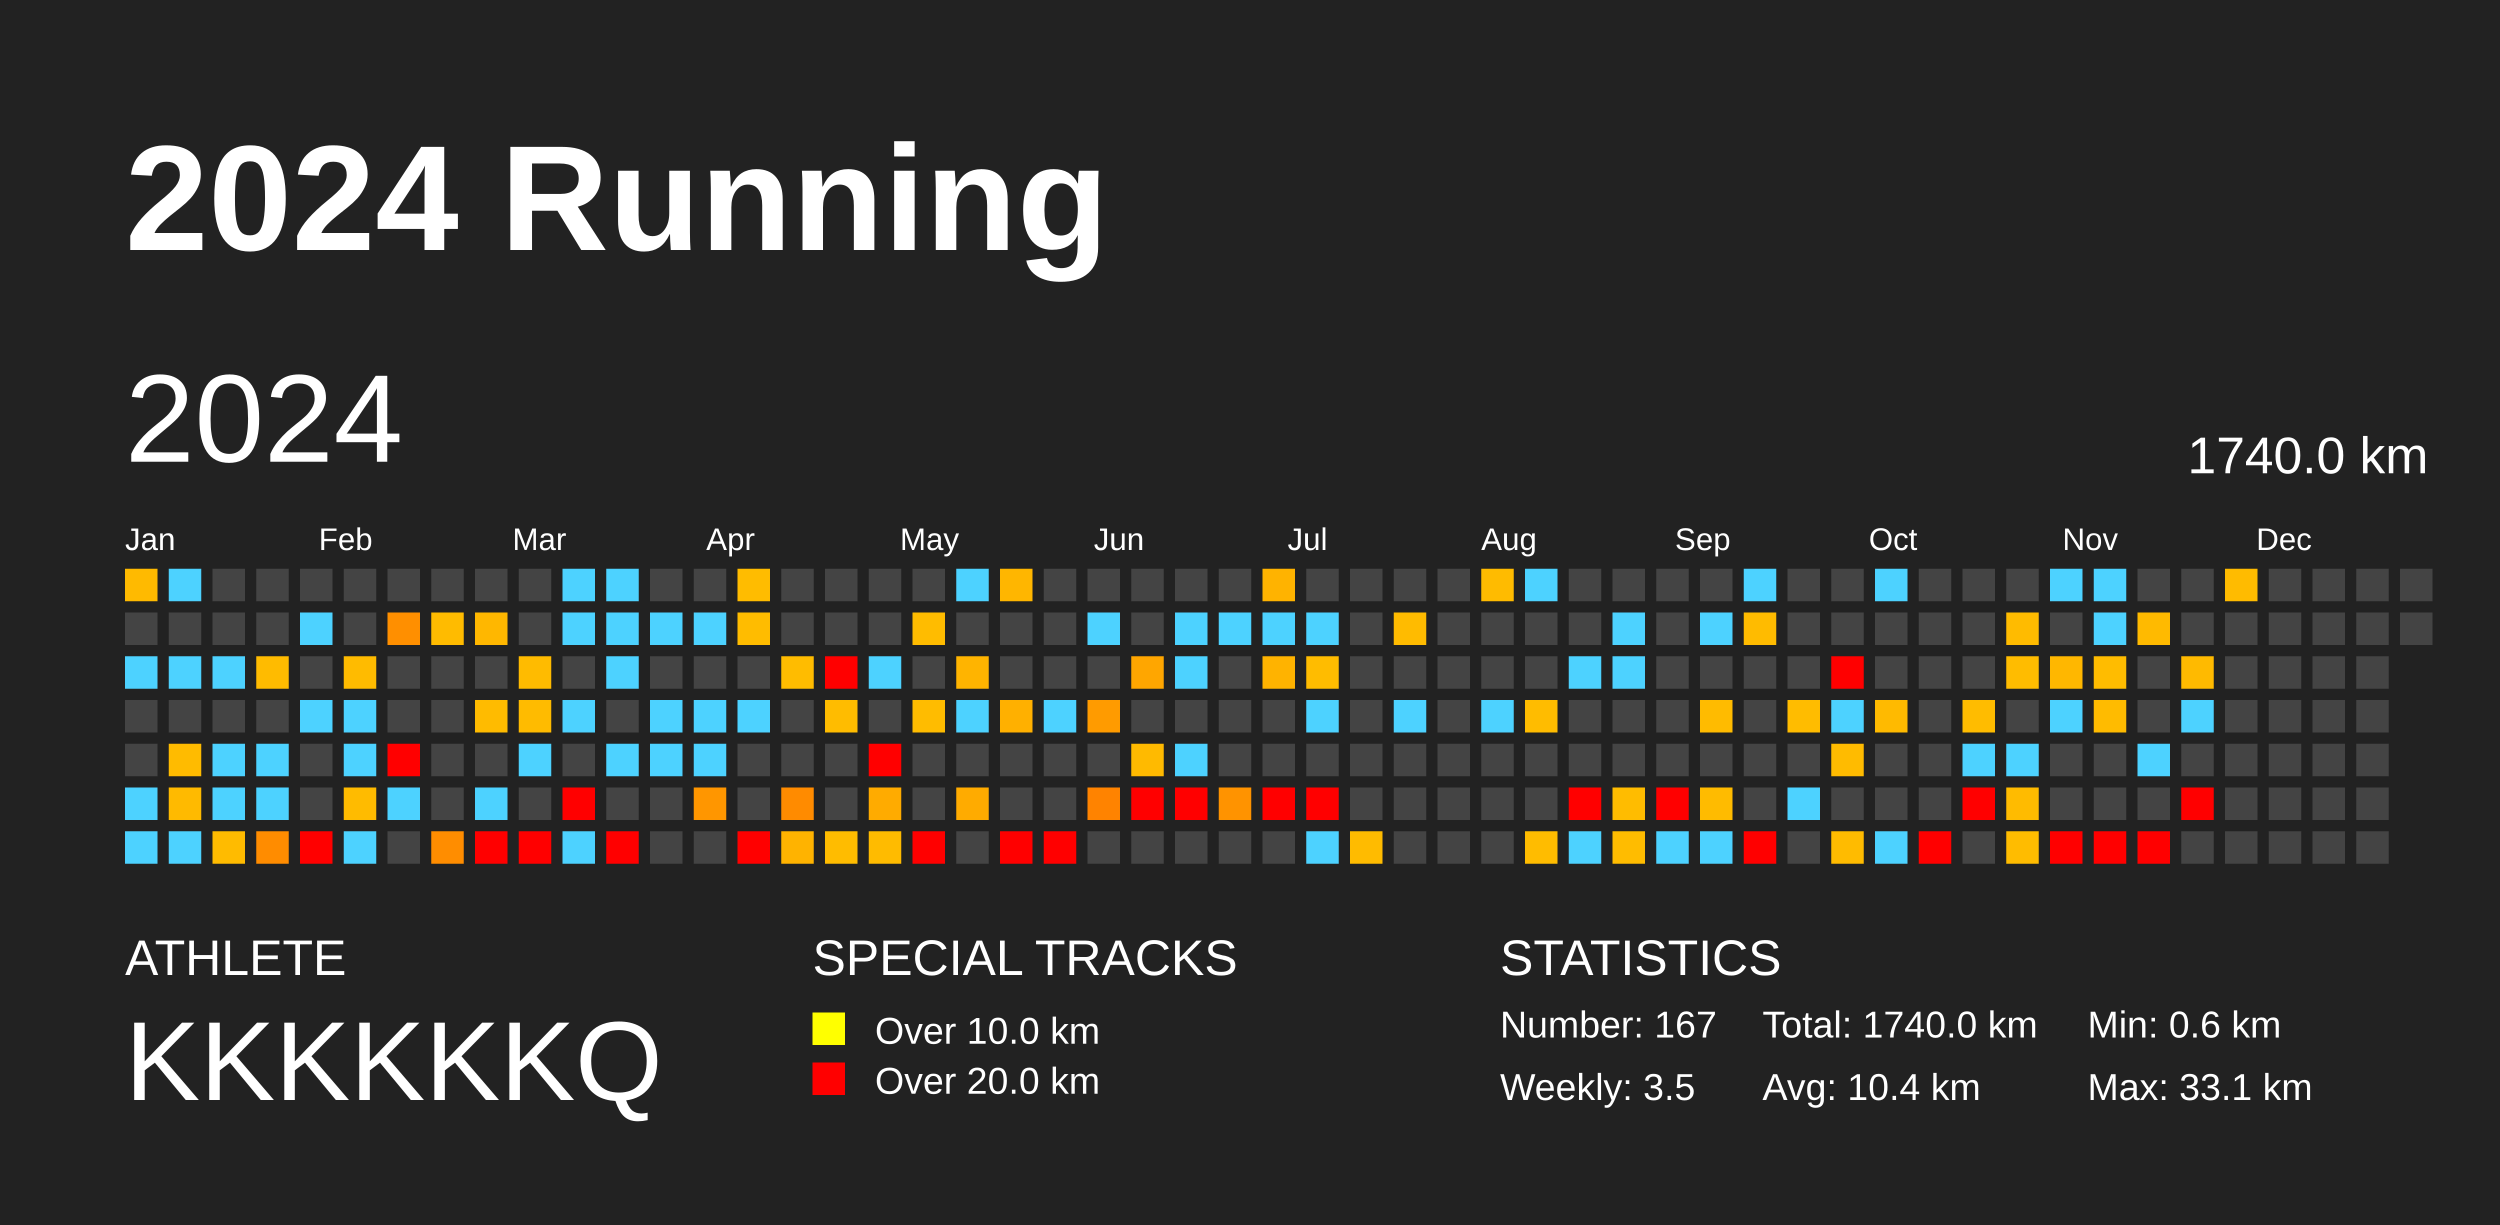
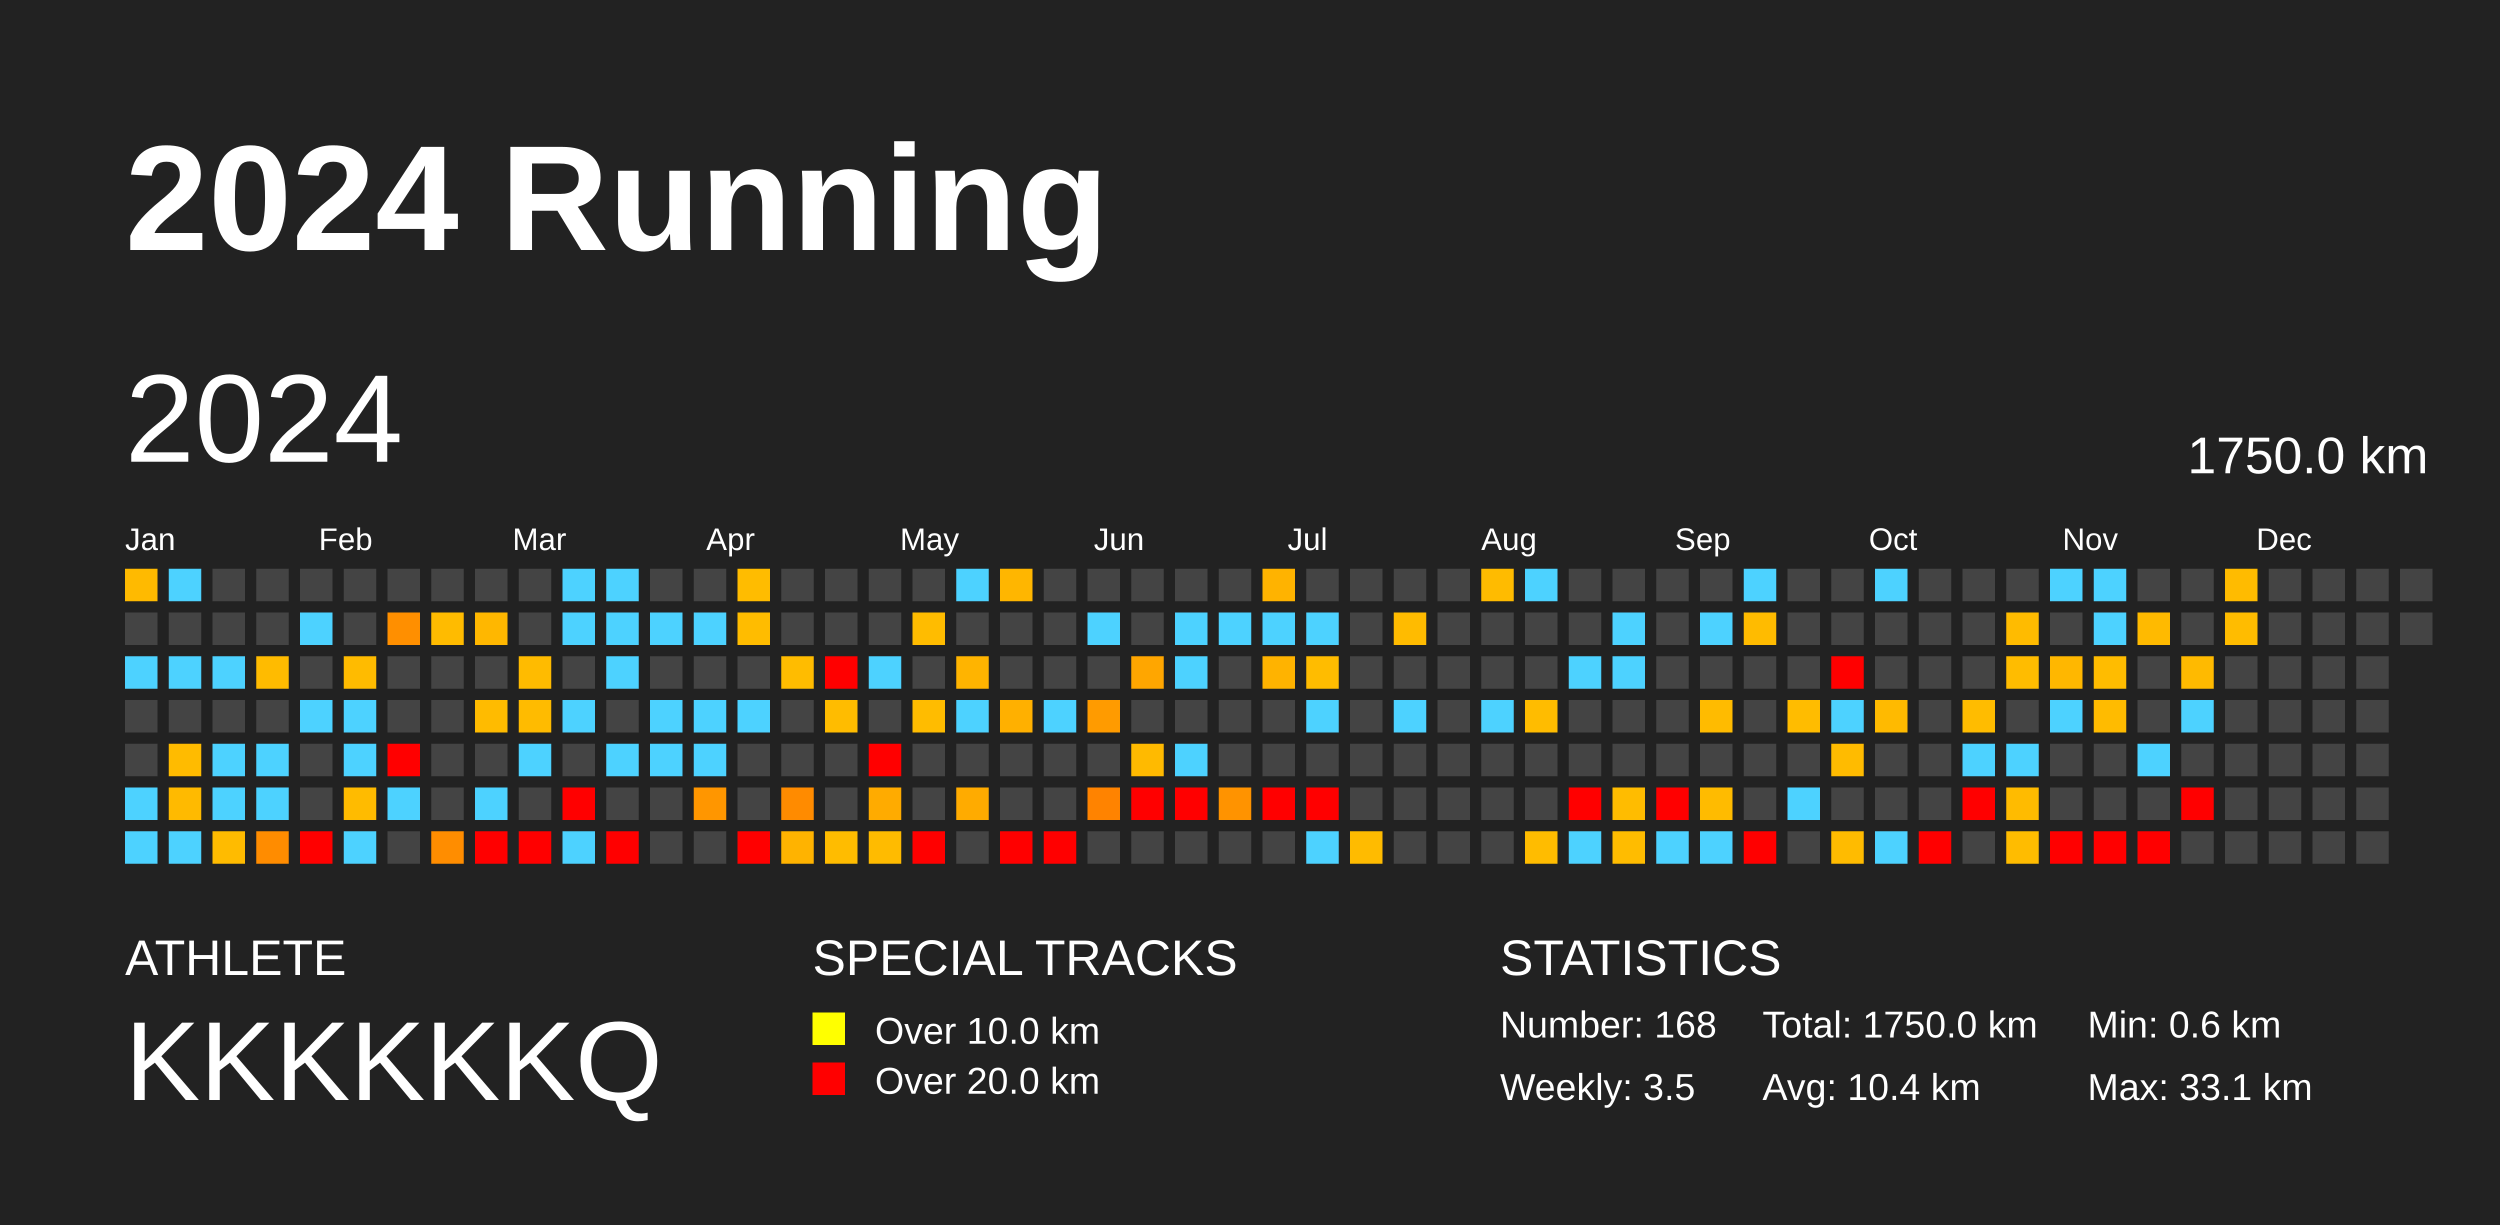
<svg xmlns="http://www.w3.org/2000/svg" baseProfile="full" height="98mm" version="1.1" viewBox="0,0,200,98" width="200mm">
  <defs />
  <rect fill="#222222" height="98" width="200" x="0" y="0" />
  <text fill="#FFFFFF" style="font-size:12px; font-family:Arial; font-weight:bold;" x="10" y="20">2024 Running</text>
  <text fill="#FFFFFF" style="font-size:4px; font-family:Arial" x="10" y="78">ATHLETE</text>
  <text fill="#FFFFFF" style="font-size:9px; font-family:Arial" x="10" y="88">KKKKKKQ</text>
  <text fill="#FFFFFF" style="font-size:4px; font-family:Arial" x="65" y="78">SPECIAL TRACKS</text>
  <rect fill="yellow" height="2.6" width="2.6" x="65" y="81" />
  <text fill="#FFFFFF" style="font-size:3px; font-family:Arial" x="70" y="83.5">Over 10.0 km</text>
  <rect fill="red" height="2.6" width="2.6" x="65" y="85" />
  <text fill="#FFFFFF" style="font-size:3px; font-family:Arial" x="70" y="87.5">Over 20.0 km</text>
  <text fill="#FFFFFF" style="font-size:4px; font-family:Arial" x="120" y="78">STATISTICS</text>
-   <text fill="#FFFFFF" style="font-size:3px; font-family:Arial" x="120" y="83">Number: 167</text>
+   <text fill="#FFFFFF" style="font-size:3px; font-family:Arial" x="120" y="83">Number: 168</text>
  <text fill="#FFFFFF" style="font-size:3px; font-family:Arial" x="120" y="88">Weekly: 3.5</text>
-   <text fill="#FFFFFF" style="font-size:3px; font-family:Arial" x="141" y="83">Total: 1740.0 km</text>
+   <text fill="#FFFFFF" style="font-size:3px; font-family:Arial" x="141" y="83">Total: 1750.0 km</text>
  <text fill="#FFFFFF" style="font-size:3px; font-family:Arial" x="141" y="88">Avg: 10.4 km</text>
  <text fill="#FFFFFF" style="font-size:3px; font-family:Arial" x="167" y="83">Min: 0.6 km</text>
  <text fill="#FFFFFF" style="font-size:3px; font-family:Arial" x="167" y="88">Max: 33.1 km</text>
  <text dominant-baseline="hanging" fill="#FFFFFF" style="font-size:10.0px; font-family:Arial;" x="10" y="30">2024</text>
-   <text dominant-baseline="hanging" fill="#FFFFFF" style="font-size:4.125px; font-family:Arial;" x="175" y="35">1740.0 km</text>
+   <text dominant-baseline="hanging" fill="#FFFFFF" style="font-size:4.125px; font-family:Arial;" x="175" y="35">1750.0 km</text>
  <text fill="#FFFFFF" style="font-size:2.5px; font-family:Arial" x="10.0" y="44">Jan</text>
  <text fill="#FFFFFF" style="font-size:2.5px; font-family:Arial" x="25.5" y="44">Feb</text>
  <text fill="#FFFFFF" style="font-size:2.5px; font-family:Arial" x="41.0" y="44">Mar</text>
  <text fill="#FFFFFF" style="font-size:2.5px; font-family:Arial" x="56.5" y="44">Apr</text>
  <text fill="#FFFFFF" style="font-size:2.5px; font-family:Arial" x="72.0" y="44">May</text>
  <text fill="#FFFFFF" style="font-size:2.5px; font-family:Arial" x="87.5" y="44">Jun</text>
  <text fill="#FFFFFF" style="font-size:2.5px; font-family:Arial" x="103.0" y="44">Jul</text>
  <text fill="#FFFFFF" style="font-size:2.5px; font-family:Arial" x="118.5" y="44">Aug</text>
  <text fill="#FFFFFF" style="font-size:2.5px; font-family:Arial" x="134.0" y="44">Sep</text>
  <text fill="#FFFFFF" style="font-size:2.5px; font-family:Arial" x="149.5" y="44">Oct</text>
  <text fill="#FFFFFF" style="font-size:2.5px; font-family:Arial" x="165.0" y="44">Nov</text>
  <text fill="#FFFFFF" style="font-size:2.5px; font-family:Arial" x="180.5" y="44">Dec</text>
  <rect fill="#ffba00" height="2.6" width="2.6" x="10.0" y="45.5" />
  <rect fill="#444444" height="2.6" width="2.6" x="10.0" y="49.0" />
  <rect fill="#4dd2ff" height="2.6" width="2.6" x="10.0" y="52.5" />
  <rect fill="#444444" height="2.6" width="2.6" x="10.0" y="56.0" />
  <rect fill="#444444" height="2.6" width="2.6" x="10.0" y="59.5" />
  <rect fill="#4dd2ff" height="2.6" width="2.6" x="10.0" y="63.0" />
  <rect fill="#4dd2ff" height="2.6" width="2.6" x="10.0" y="66.5" />
  <rect fill="#4dd2ff" height="2.6" width="2.6" x="13.5" y="45.5" />
  <rect fill="#444444" height="2.6" width="2.6" x="13.5" y="49.0" />
  <rect fill="#4dd2ff" height="2.6" width="2.6" x="13.5" y="52.5" />
  <rect fill="#444444" height="2.6" width="2.6" x="13.5" y="56.0" />
  <rect fill="#ffbb00" height="2.6" width="2.6" x="13.5" y="59.5" />
  <rect fill="#ffba00" height="2.6" width="2.6" x="13.5" y="63.0" />
  <rect fill="#4dd2ff" height="2.6" width="2.6" x="13.5" y="66.5" />
  <rect fill="#444444" height="2.6" width="2.6" x="17.0" y="45.5" />
  <rect fill="#444444" height="2.6" width="2.6" x="17.0" y="49.0" />
  <rect fill="#4dd2ff" height="2.6" width="2.6" x="17.0" y="52.5" />
  <rect fill="#444444" height="2.6" width="2.6" x="17.0" y="56.0" />
  <rect fill="#4dd2ff" height="2.6" width="2.6" x="17.0" y="59.5" />
  <rect fill="#4dd2ff" height="2.6" width="2.6" x="17.0" y="63.0" />
  <rect fill="#ffbb00" height="2.6" width="2.6" x="17.0" y="66.5" />
  <rect fill="#444444" height="2.6" width="2.6" x="20.5" y="45.5" />
  <rect fill="#444444" height="2.6" width="2.6" x="20.5" y="49.0" />
  <rect fill="#ffbb00" height="2.6" width="2.6" x="20.5" y="52.5" />
  <rect fill="#444444" height="2.6" width="2.6" x="20.5" y="56.0" />
  <rect fill="#4dd2ff" height="2.6" width="2.6" x="20.5" y="59.5" />
  <rect fill="#4dd2ff" height="2.6" width="2.6" x="20.5" y="63.0" />
  <rect fill="#ff8c00" height="2.6" width="2.6" x="20.5" y="66.5" />
  <rect fill="#444444" height="2.6" width="2.6" x="24.0" y="45.5" />
  <rect fill="#4dd2ff" height="2.6" width="2.6" x="24.0" y="49.0" />
  <rect fill="#444444" height="2.6" width="2.6" x="24.0" y="52.5" />
  <rect fill="#4dd2ff" height="2.6" width="2.6" x="24.0" y="56.0" />
  <rect fill="#444444" height="2.6" width="2.6" x="24.0" y="59.5" />
  <rect fill="#444444" height="2.6" width="2.6" x="24.0" y="63.0" />
  <rect fill="red" height="2.6" width="2.6" x="24.0" y="66.5" />
  <rect fill="#444444" height="2.6" width="2.6" x="27.5" y="45.5" />
  <rect fill="#444444" height="2.6" width="2.6" x="27.5" y="49.0" />
  <rect fill="#ffbb00" height="2.6" width="2.6" x="27.5" y="52.5" />
  <rect fill="#4dd2ff" height="2.6" width="2.6" x="27.5" y="56.0" />
  <rect fill="#4dd2ff" height="2.6" width="2.6" x="27.5" y="59.5" />
  <rect fill="#ffbb00" height="2.6" width="2.6" x="27.5" y="63.0" />
  <rect fill="#4dd2ff" height="2.6" width="2.6" x="27.5" y="66.5" />
  <rect fill="#444444" height="2.6" width="2.6" x="31.0" y="45.5" />
  <rect fill="#ff8f00" height="2.6" width="2.6" x="31.0" y="49.0" />
  <rect fill="#444444" height="2.6" width="2.6" x="31.0" y="52.5" />
  <rect fill="#444444" height="2.6" width="2.6" x="31.0" y="56.0" />
  <rect fill="red" height="2.6" width="2.6" x="31.0" y="59.5" />
  <rect fill="#4dd2ff" height="2.6" width="2.6" x="31.0" y="63.0" />
  <rect fill="#444444" height="2.6" width="2.6" x="31.0" y="66.5" />
  <rect fill="#444444" height="2.6" width="2.6" x="34.5" y="45.5" />
  <rect fill="#ffbb00" height="2.6" width="2.6" x="34.5" y="49.0" />
  <rect fill="#444444" height="2.6" width="2.6" x="34.5" y="52.5" />
  <rect fill="#444444" height="2.6" width="2.6" x="34.5" y="56.0" />
  <rect fill="#444444" height="2.6" width="2.6" x="34.5" y="59.5" />
  <rect fill="#444444" height="2.6" width="2.6" x="34.5" y="63.0" />
  <rect fill="#ff8d00" height="2.6" width="2.6" x="34.5" y="66.5" />
  <rect fill="#444444" height="2.6" width="2.6" x="38.0" y="45.5" />
  <rect fill="#ffb700" height="2.6" width="2.6" x="38.0" y="49.0" />
  <rect fill="#444444" height="2.6" width="2.6" x="38.0" y="52.5" />
  <rect fill="#ffbb00" height="2.6" width="2.6" x="38.0" y="56.0" />
  <rect fill="#444444" height="2.6" width="2.6" x="38.0" y="59.5" />
  <rect fill="#4dd2ff" height="2.6" width="2.6" x="38.0" y="63.0" />
  <rect fill="red" height="2.6" width="2.6" x="38.0" y="66.5" />
  <rect fill="#444444" height="2.6" width="2.6" x="41.5" y="45.5" />
  <rect fill="#444444" height="2.6" width="2.6" x="41.5" y="49.0" />
  <rect fill="#ffbb00" height="2.6" width="2.6" x="41.5" y="52.5" />
  <rect fill="#ffbb00" height="2.6" width="2.6" x="41.5" y="56.0" />
  <rect fill="#4dd2ff" height="2.6" width="2.6" x="41.5" y="59.5" />
  <rect fill="#444444" height="2.6" width="2.6" x="41.5" y="63.0" />
  <rect fill="red" height="2.6" width="2.6" x="41.5" y="66.5" />
  <rect fill="#4dd2ff" height="2.6" width="2.6" x="45.0" y="45.5" />
  <rect fill="#4dd2ff" height="2.6" width="2.6" x="45.0" y="49.0" />
  <rect fill="#444444" height="2.6" width="2.6" x="45.0" y="52.5" />
  <rect fill="#4dd2ff" height="2.6" width="2.6" x="45.0" y="56.0" />
  <rect fill="#444444" height="2.6" width="2.6" x="45.0" y="59.5" />
  <rect fill="red" height="2.6" width="2.6" x="45.0" y="63.0" />
  <rect fill="#4dd2ff" height="2.6" width="2.6" x="45.0" y="66.5" />
  <rect fill="#4dd2ff" height="2.6" width="2.6" x="48.5" y="45.5" />
  <rect fill="#4dd2ff" height="2.6" width="2.6" x="48.5" y="49.0" />
  <rect fill="#4dd2ff" height="2.6" width="2.6" x="48.5" y="52.5" />
  <rect fill="#444444" height="2.6" width="2.6" x="48.5" y="56.0" />
  <rect fill="#4dd2ff" height="2.6" width="2.6" x="48.5" y="59.5" />
  <rect fill="#444444" height="2.6" width="2.6" x="48.5" y="63.0" />
  <rect fill="red" height="2.6" width="2.6" x="48.5" y="66.5" />
  <rect fill="#444444" height="2.6" width="2.6" x="52.0" y="45.5" />
  <rect fill="#4dd2ff" height="2.6" width="2.6" x="52.0" y="49.0" />
  <rect fill="#444444" height="2.6" width="2.6" x="52.0" y="52.5" />
  <rect fill="#4dd2ff" height="2.6" width="2.6" x="52.0" y="56.0" />
  <rect fill="#4dd2ff" height="2.6" width="2.6" x="52.0" y="59.5" />
  <rect fill="#444444" height="2.6" width="2.6" x="52.0" y="63.0" />
  <rect fill="#444444" height="2.6" width="2.6" x="52.0" y="66.5" />
  <rect fill="#444444" height="2.6" width="2.6" x="55.5" y="45.5" />
  <rect fill="#4dd2ff" height="2.6" width="2.6" x="55.5" y="49.0" />
  <rect fill="#444444" height="2.6" width="2.6" x="55.5" y="52.5" />
  <rect fill="#4dd2ff" height="2.6" width="2.6" x="55.5" y="56.0" />
  <rect fill="#4dd2ff" height="2.6" width="2.6" x="55.5" y="59.5" />
  <rect fill="#ff9600" height="2.6" width="2.6" x="55.5" y="63.0" />
  <rect fill="#444444" height="2.6" width="2.6" x="55.5" y="66.5" />
  <rect fill="#ffbc00" height="2.6" width="2.6" x="59.0" y="45.5" />
  <rect fill="#ffbc00" height="2.6" width="2.6" x="59.0" y="49.0" />
  <rect fill="#444444" height="2.6" width="2.6" x="59.0" y="52.5" />
  <rect fill="#4dd2ff" height="2.6" width="2.6" x="59.0" y="56.0" />
  <rect fill="#444444" height="2.6" width="2.6" x="59.0" y="59.5" />
  <rect fill="#444444" height="2.6" width="2.6" x="59.0" y="63.0" />
  <rect fill="red" height="2.6" width="2.6" x="59.0" y="66.5" />
  <rect fill="#444444" height="2.6" width="2.6" x="62.5" y="45.5" />
  <rect fill="#444444" height="2.6" width="2.6" x="62.5" y="49.0" />
  <rect fill="#ffbc00" height="2.6" width="2.6" x="62.5" y="52.5" />
  <rect fill="#444444" height="2.6" width="2.6" x="62.5" y="56.0" />
  <rect fill="#444444" height="2.6" width="2.6" x="62.5" y="59.5" />
  <rect fill="#ff8b00" height="2.6" width="2.6" x="62.5" y="63.0" />
  <rect fill="#ffb300" height="2.6" width="2.6" x="62.5" y="66.5" />
  <rect fill="#444444" height="2.6" width="2.6" x="66.0" y="45.5" />
  <rect fill="#444444" height="2.6" width="2.6" x="66.0" y="49.0" />
  <rect fill="red" height="2.6" width="2.6" x="66.0" y="52.5" />
  <rect fill="#ffbc00" height="2.6" width="2.6" x="66.0" y="56.0" />
  <rect fill="#444444" height="2.6" width="2.6" x="66.0" y="59.5" />
  <rect fill="#444444" height="2.6" width="2.6" x="66.0" y="63.0" />
  <rect fill="#ffbc00" height="2.6" width="2.6" x="66.0" y="66.5" />
  <rect fill="#444444" height="2.6" width="2.6" x="69.5" y="45.5" />
  <rect fill="#444444" height="2.6" width="2.6" x="69.5" y="49.0" />
  <rect fill="#4dd2ff" height="2.6" width="2.6" x="69.5" y="52.5" />
  <rect fill="#444444" height="2.6" width="2.6" x="69.5" y="56.0" />
  <rect fill="red" height="2.6" width="2.6" x="69.5" y="59.5" />
  <rect fill="#ffab00" height="2.6" width="2.6" x="69.5" y="63.0" />
  <rect fill="#ffbb00" height="2.6" width="2.6" x="69.5" y="66.5" />
  <rect fill="#444444" height="2.6" width="2.6" x="73.0" y="45.5" />
  <rect fill="#ffbc00" height="2.6" width="2.6" x="73.0" y="49.0" />
  <rect fill="#444444" height="2.6" width="2.6" x="73.0" y="52.5" />
  <rect fill="#ffbc00" height="2.6" width="2.6" x="73.0" y="56.0" />
  <rect fill="#444444" height="2.6" width="2.6" x="73.0" y="59.5" />
  <rect fill="#444444" height="2.6" width="2.6" x="73.0" y="63.0" />
  <rect fill="red" height="2.6" width="2.6" x="73.0" y="66.5" />
  <rect fill="#4dd2ff" height="2.6" width="2.6" x="76.5" y="45.5" />
  <rect fill="#444444" height="2.6" width="2.6" x="76.5" y="49.0" />
  <rect fill="#ffb400" height="2.6" width="2.6" x="76.5" y="52.5" />
  <rect fill="#4dd2ff" height="2.6" width="2.6" x="76.5" y="56.0" />
  <rect fill="#444444" height="2.6" width="2.6" x="76.5" y="59.5" />
  <rect fill="#ffab00" height="2.6" width="2.6" x="76.5" y="63.0" />
  <rect fill="#444444" height="2.6" width="2.6" x="76.5" y="66.5" />
  <rect fill="#ffb600" height="2.6" width="2.6" x="80.0" y="45.5" />
  <rect fill="#444444" height="2.6" width="2.6" x="80.0" y="49.0" />
  <rect fill="#444444" height="2.6" width="2.6" x="80.0" y="52.5" />
  <rect fill="#ffb000" height="2.6" width="2.6" x="80.0" y="56.0" />
  <rect fill="#444444" height="2.6" width="2.6" x="80.0" y="59.5" />
  <rect fill="#444444" height="2.6" width="2.6" x="80.0" y="63.0" />
  <rect fill="red" height="2.6" width="2.6" x="80.0" y="66.5" />
  <rect fill="#444444" height="2.6" width="2.6" x="83.5" y="45.5" />
  <rect fill="#444444" height="2.6" width="2.6" x="83.5" y="49.0" />
  <rect fill="#444444" height="2.6" width="2.6" x="83.5" y="52.5" />
  <rect fill="#4dd2ff" height="2.6" width="2.6" x="83.5" y="56.0" />
  <rect fill="#444444" height="2.6" width="2.6" x="83.5" y="59.5" />
  <rect fill="#444444" height="2.6" width="2.6" x="83.5" y="63.0" />
  <rect fill="red" height="2.6" width="2.6" x="83.5" y="66.5" />
  <rect fill="#444444" height="2.6" width="2.6" x="87.0" y="45.5" />
  <rect fill="#4dd2ff" height="2.6" width="2.6" x="87.0" y="49.0" />
  <rect fill="#444444" height="2.6" width="2.6" x="87.0" y="52.5" />
  <rect fill="#ff9b00" height="2.6" width="2.6" x="87.0" y="56.0" />
  <rect fill="#444444" height="2.6" width="2.6" x="87.0" y="59.5" />
  <rect fill="#ff8300" height="2.6" width="2.6" x="87.0" y="63.0" />
  <rect fill="#444444" height="2.6" width="2.6" x="87.0" y="66.5" />
  <rect fill="#444444" height="2.6" width="2.6" x="90.5" y="45.5" />
  <rect fill="#444444" height="2.6" width="2.6" x="90.5" y="49.0" />
  <rect fill="#ffa600" height="2.6" width="2.6" x="90.5" y="52.5" />
  <rect fill="#444444" height="2.6" width="2.6" x="90.5" y="56.0" />
  <rect fill="#ffba00" height="2.6" width="2.6" x="90.5" y="59.5" />
  <rect fill="red" height="2.6" width="2.6" x="90.5" y="63.0" />
  <rect fill="#444444" height="2.6" width="2.6" x="90.5" y="66.5" />
  <rect fill="#444444" height="2.6" width="2.6" x="94.0" y="45.5" />
  <rect fill="#4dd2ff" height="2.6" width="2.6" x="94.0" y="49.0" />
  <rect fill="#4dd2ff" height="2.6" width="2.6" x="94.0" y="52.5" />
  <rect fill="#444444" height="2.6" width="2.6" x="94.0" y="56.0" />
  <rect fill="#4dd2ff" height="2.6" width="2.6" x="94.0" y="59.5" />
  <rect fill="red" height="2.6" width="2.6" x="94.0" y="63.0" />
  <rect fill="#444444" height="2.6" width="2.6" x="94.0" y="66.5" />
  <rect fill="#444444" height="2.6" width="2.6" x="97.5" y="45.5" />
  <rect fill="#4dd2ff" height="2.6" width="2.6" x="97.5" y="49.0" />
  <rect fill="#444444" height="2.6" width="2.6" x="97.5" y="52.5" />
  <rect fill="#444444" height="2.6" width="2.6" x="97.5" y="56.0" />
  <rect fill="#444444" height="2.6" width="2.6" x="97.5" y="59.5" />
  <rect fill="#ff9300" height="2.6" width="2.6" x="97.5" y="63.0" />
  <rect fill="#444444" height="2.6" width="2.6" x="97.5" y="66.5" />
  <rect fill="#ffb300" height="2.6" width="2.6" x="101.0" y="45.5" />
  <rect fill="#4dd2ff" height="2.6" width="2.6" x="101.0" y="49.0" />
  <rect fill="#ffb300" height="2.6" width="2.6" x="101.0" y="52.5" />
  <rect fill="#444444" height="2.6" width="2.6" x="101.0" y="56.0" />
  <rect fill="#444444" height="2.6" width="2.6" x="101.0" y="59.5" />
  <rect fill="red" height="2.6" width="2.6" x="101.0" y="63.0" />
  <rect fill="#444444" height="2.6" width="2.6" x="101.0" y="66.5" />
  <rect fill="#444444" height="2.6" width="2.6" x="104.5" y="45.5" />
  <rect fill="#4dd2ff" height="2.6" width="2.6" x="104.5" y="49.0" />
  <rect fill="#ffbc00" height="2.6" width="2.6" x="104.5" y="52.5" />
  <rect fill="#4dd2ff" height="2.6" width="2.6" x="104.5" y="56.0" />
  <rect fill="#444444" height="2.6" width="2.6" x="104.5" y="59.5" />
  <rect fill="red" height="2.6" width="2.6" x="104.5" y="63.0" />
  <rect fill="#4dd2ff" height="2.6" width="2.6" x="104.5" y="66.5" />
  <rect fill="#444444" height="2.6" width="2.6" x="108.0" y="45.5" />
  <rect fill="#444444" height="2.6" width="2.6" x="108.0" y="49.0" />
  <rect fill="#444444" height="2.6" width="2.6" x="108.0" y="52.5" />
  <rect fill="#444444" height="2.6" width="2.6" x="108.0" y="56.0" />
  <rect fill="#444444" height="2.6" width="2.6" x="108.0" y="59.5" />
  <rect fill="#444444" height="2.6" width="2.6" x="108.0" y="63.0" />
  <rect fill="#ffbb00" height="2.6" width="2.6" x="108.0" y="66.5" />
  <rect fill="#444444" height="2.6" width="2.6" x="111.5" y="45.5" />
  <rect fill="#ffbb00" height="2.6" width="2.6" x="111.5" y="49.0" />
  <rect fill="#444444" height="2.6" width="2.6" x="111.5" y="52.5" />
  <rect fill="#4dd2ff" height="2.6" width="2.6" x="111.5" y="56.0" />
  <rect fill="#444444" height="2.6" width="2.6" x="111.5" y="59.5" />
  <rect fill="#444444" height="2.6" width="2.6" x="111.5" y="63.0" />
  <rect fill="#444444" height="2.6" width="2.6" x="111.5" y="66.5" />
  <rect fill="#444444" height="2.6" width="2.6" x="115.0" y="45.5" />
  <rect fill="#444444" height="2.6" width="2.6" x="115.0" y="49.0" />
  <rect fill="#444444" height="2.6" width="2.6" x="115.0" y="52.5" />
  <rect fill="#444444" height="2.6" width="2.6" x="115.0" y="56.0" />
  <rect fill="#444444" height="2.6" width="2.6" x="115.0" y="59.5" />
  <rect fill="#444444" height="2.6" width="2.6" x="115.0" y="63.0" />
  <rect fill="#444444" height="2.6" width="2.6" x="115.0" y="66.5" />
  <rect fill="#ffbb00" height="2.6" width="2.6" x="118.5" y="45.5" />
  <rect fill="#444444" height="2.6" width="2.6" x="118.5" y="49.0" />
  <rect fill="#444444" height="2.6" width="2.6" x="118.5" y="52.5" />
  <rect fill="#4dd2ff" height="2.6" width="2.6" x="118.5" y="56.0" />
  <rect fill="#444444" height="2.6" width="2.6" x="118.5" y="59.5" />
  <rect fill="#444444" height="2.6" width="2.6" x="118.5" y="63.0" />
  <rect fill="#444444" height="2.6" width="2.6" x="118.5" y="66.5" />
  <rect fill="#4dd2ff" height="2.6" width="2.6" x="122.0" y="45.5" />
  <rect fill="#444444" height="2.6" width="2.6" x="122.0" y="49.0" />
  <rect fill="#444444" height="2.6" width="2.6" x="122.0" y="52.5" />
  <rect fill="#ffbc00" height="2.6" width="2.6" x="122.0" y="56.0" />
  <rect fill="#444444" height="2.6" width="2.6" x="122.0" y="59.5" />
  <rect fill="#444444" height="2.6" width="2.6" x="122.0" y="63.0" />
  <rect fill="#ffbc00" height="2.6" width="2.6" x="122.0" y="66.5" />
  <rect fill="#444444" height="2.6" width="2.6" x="125.5" y="45.5" />
  <rect fill="#444444" height="2.6" width="2.6" x="125.5" y="49.0" />
  <rect fill="#4dd2ff" height="2.6" width="2.6" x="125.5" y="52.5" />
  <rect fill="#444444" height="2.6" width="2.6" x="125.5" y="56.0" />
  <rect fill="#444444" height="2.6" width="2.6" x="125.5" y="59.5" />
  <rect fill="red" height="2.6" width="2.6" x="125.5" y="63.0" />
  <rect fill="#4dd2ff" height="2.6" width="2.6" x="125.5" y="66.5" />
  <rect fill="#444444" height="2.6" width="2.6" x="129.0" y="45.5" />
  <rect fill="#4dd2ff" height="2.6" width="2.6" x="129.0" y="49.0" />
  <rect fill="#4dd2ff" height="2.6" width="2.6" x="129.0" y="52.5" />
  <rect fill="#444444" height="2.6" width="2.6" x="129.0" y="56.0" />
  <rect fill="#444444" height="2.6" width="2.6" x="129.0" y="59.5" />
  <rect fill="#ffbc00" height="2.6" width="2.6" x="129.0" y="63.0" />
  <rect fill="#ffbc00" height="2.6" width="2.6" x="129.0" y="66.5" />
  <rect fill="#444444" height="2.6" width="2.6" x="132.5" y="45.5" />
  <rect fill="#444444" height="2.6" width="2.6" x="132.5" y="49.0" />
  <rect fill="#444444" height="2.6" width="2.6" x="132.5" y="52.5" />
  <rect fill="#444444" height="2.6" width="2.6" x="132.5" y="56.0" />
  <rect fill="#444444" height="2.6" width="2.6" x="132.5" y="59.5" />
  <rect fill="red" height="2.6" width="2.6" x="132.5" y="63.0" />
  <rect fill="#4dd2ff" height="2.6" width="2.6" x="132.5" y="66.5" />
  <rect fill="#444444" height="2.6" width="2.6" x="136.0" y="45.5" />
  <rect fill="#4dd2ff" height="2.6" width="2.6" x="136.0" y="49.0" />
  <rect fill="#444444" height="2.6" width="2.6" x="136.0" y="52.5" />
  <rect fill="#ffbb00" height="2.6" width="2.6" x="136.0" y="56.0" />
  <rect fill="#444444" height="2.6" width="2.6" x="136.0" y="59.5" />
  <rect fill="#ffbb00" height="2.6" width="2.6" x="136.0" y="63.0" />
  <rect fill="#4dd2ff" height="2.6" width="2.6" x="136.0" y="66.5" />
  <rect fill="#4dd2ff" height="2.6" width="2.6" x="139.5" y="45.5" />
  <rect fill="#ffbb00" height="2.6" width="2.6" x="139.5" y="49.0" />
  <rect fill="#444444" height="2.6" width="2.6" x="139.5" y="52.5" />
  <rect fill="#444444" height="2.6" width="2.6" x="139.5" y="56.0" />
  <rect fill="#444444" height="2.6" width="2.6" x="139.5" y="59.5" />
  <rect fill="#444444" height="2.6" width="2.6" x="139.5" y="63.0" />
  <rect fill="red" height="2.6" width="2.6" x="139.5" y="66.5" />
  <rect fill="#444444" height="2.6" width="2.6" x="143.0" y="45.5" />
  <rect fill="#444444" height="2.6" width="2.6" x="143.0" y="49.0" />
  <rect fill="#444444" height="2.6" width="2.6" x="143.0" y="52.5" />
  <rect fill="#ffbc00" height="2.6" width="2.6" x="143.0" y="56.0" />
  <rect fill="#444444" height="2.6" width="2.6" x="143.0" y="59.5" />
  <rect fill="#4dd2ff" height="2.6" width="2.6" x="143.0" y="63.0" />
  <rect fill="#444444" height="2.6" width="2.6" x="143.0" y="66.5" />
  <rect fill="#444444" height="2.6" width="2.6" x="146.5" y="45.5" />
  <rect fill="#444444" height="2.6" width="2.6" x="146.5" y="49.0" />
  <rect fill="red" height="2.6" width="2.6" x="146.5" y="52.5" />
  <rect fill="#4dd2ff" height="2.6" width="2.6" x="146.5" y="56.0" />
  <rect fill="#ffbb00" height="2.6" width="2.6" x="146.5" y="59.5" />
  <rect fill="#444444" height="2.6" width="2.6" x="146.5" y="63.0" />
  <rect fill="#ffbb00" height="2.6" width="2.6" x="146.5" y="66.5" />
  <rect fill="#4dd2ff" height="2.6" width="2.6" x="150.0" y="45.5" />
  <rect fill="#444444" height="2.6" width="2.6" x="150.0" y="49.0" />
  <rect fill="#444444" height="2.6" width="2.6" x="150.0" y="52.5" />
  <rect fill="#ffba00" height="2.6" width="2.6" x="150.0" y="56.0" />
  <rect fill="#444444" height="2.6" width="2.6" x="150.0" y="59.5" />
  <rect fill="#444444" height="2.6" width="2.6" x="150.0" y="63.0" />
  <rect fill="#4dd2ff" height="2.6" width="2.6" x="150.0" y="66.5" />
  <rect fill="#444444" height="2.6" width="2.6" x="153.5" y="45.5" />
  <rect fill="#444444" height="2.6" width="2.6" x="153.5" y="49.0" />
  <rect fill="#444444" height="2.6" width="2.6" x="153.5" y="52.5" />
  <rect fill="#444444" height="2.6" width="2.6" x="153.5" y="56.0" />
  <rect fill="#444444" height="2.6" width="2.6" x="153.5" y="59.5" />
  <rect fill="#444444" height="2.6" width="2.6" x="153.5" y="63.0" />
  <rect fill="red" height="2.6" width="2.6" x="153.5" y="66.5" />
  <rect fill="#444444" height="2.6" width="2.6" x="157.0" y="45.5" />
  <rect fill="#444444" height="2.6" width="2.6" x="157.0" y="49.0" />
  <rect fill="#444444" height="2.6" width="2.6" x="157.0" y="52.5" />
  <rect fill="#ffbc00" height="2.6" width="2.6" x="157.0" y="56.0" />
  <rect fill="#4dd2ff" height="2.6" width="2.6" x="157.0" y="59.5" />
  <rect fill="red" height="2.6" width="2.6" x="157.0" y="63.0" />
  <rect fill="#444444" height="2.6" width="2.6" x="157.0" y="66.5" />
  <rect fill="#444444" height="2.6" width="2.6" x="160.5" y="45.5" />
  <rect fill="#ffbb00" height="2.6" width="2.6" x="160.5" y="49.0" />
  <rect fill="#ffbc00" height="2.6" width="2.6" x="160.5" y="52.5" />
  <rect fill="#444444" height="2.6" width="2.6" x="160.5" y="56.0" />
  <rect fill="#4dd2ff" height="2.6" width="2.6" x="160.5" y="59.5" />
  <rect fill="#ffbb00" height="2.6" width="2.6" x="160.5" y="63.0" />
  <rect fill="#ffbc00" height="2.6" width="2.6" x="160.5" y="66.5" />
  <rect fill="#4dd2ff" height="2.6" width="2.6" x="164.0" y="45.5" />
  <rect fill="#444444" height="2.6" width="2.6" x="164.0" y="49.0" />
  <rect fill="#ffb700" height="2.6" width="2.6" x="164.0" y="52.5" />
  <rect fill="#4dd2ff" height="2.6" width="2.6" x="164.0" y="56.0" />
  <rect fill="#444444" height="2.6" width="2.6" x="164.0" y="59.5" />
  <rect fill="#444444" height="2.6" width="2.6" x="164.0" y="63.0" />
  <rect fill="red" height="2.6" width="2.6" x="164.0" y="66.5" />
  <rect fill="#4dd2ff" height="2.6" width="2.6" x="167.5" y="45.5" />
  <rect fill="#4dd2ff" height="2.6" width="2.6" x="167.5" y="49.0" />
  <rect fill="#ffbc00" height="2.6" width="2.6" x="167.5" y="52.5" />
  <rect fill="#ffbb00" height="2.6" width="2.6" x="167.5" y="56.0" />
  <rect fill="#444444" height="2.6" width="2.6" x="167.5" y="59.5" />
  <rect fill="#444444" height="2.6" width="2.6" x="167.5" y="63.0" />
  <rect fill="red" height="2.6" width="2.6" x="167.5" y="66.5" />
  <rect fill="#444444" height="2.6" width="2.6" x="171.0" y="45.5" />
  <rect fill="#ffba00" height="2.6" width="2.6" x="171.0" y="49.0" />
  <rect fill="#444444" height="2.6" width="2.6" x="171.0" y="52.5" />
  <rect fill="#444444" height="2.6" width="2.6" x="171.0" y="56.0" />
  <rect fill="#4dd2ff" height="2.6" width="2.6" x="171.0" y="59.5" />
  <rect fill="#444444" height="2.6" width="2.6" x="171.0" y="63.0" />
  <rect fill="red" height="2.6" width="2.6" x="171.0" y="66.5" />
  <rect fill="#444444" height="2.6" width="2.6" x="174.5" y="45.5" />
  <rect fill="#444444" height="2.6" width="2.6" x="174.5" y="49.0" />
  <rect fill="#ffba00" height="2.6" width="2.6" x="174.5" y="52.5" />
  <rect fill="#4dd2ff" height="2.6" width="2.6" x="174.5" y="56.0" />
  <rect fill="#444444" height="2.6" width="2.6" x="174.5" y="59.5" />
  <rect fill="red" height="2.6" width="2.6" x="174.5" y="63.0" />
  <rect fill="#444444" height="2.6" width="2.6" x="174.5" y="66.5" />
  <rect fill="#ffbb00" height="2.6" width="2.6" x="178.0" y="45.5" />
-   <rect fill="#444444" height="2.6" width="2.6" x="178.0" y="49.0" />
+   <rect fill="#ffbc00" height="2.6" width="2.6" x="178.0" y="49.0" />
  <rect fill="#444444" height="2.6" width="2.6" x="178.0" y="52.5" />
  <rect fill="#444444" height="2.6" width="2.6" x="178.0" y="56.0" />
  <rect fill="#444444" height="2.6" width="2.6" x="178.0" y="59.5" />
  <rect fill="#444444" height="2.6" width="2.6" x="178.0" y="63.0" />
  <rect fill="#444444" height="2.6" width="2.6" x="178.0" y="66.5" />
  <rect fill="#444444" height="2.6" width="2.6" x="181.5" y="45.5" />
  <rect fill="#444444" height="2.6" width="2.6" x="181.5" y="49.0" />
  <rect fill="#444444" height="2.6" width="2.6" x="181.5" y="52.5" />
  <rect fill="#444444" height="2.6" width="2.6" x="181.5" y="56.0" />
  <rect fill="#444444" height="2.6" width="2.6" x="181.5" y="59.5" />
  <rect fill="#444444" height="2.6" width="2.6" x="181.5" y="63.0" />
  <rect fill="#444444" height="2.6" width="2.6" x="181.5" y="66.5" />
  <rect fill="#444444" height="2.6" width="2.6" x="185.0" y="45.5" />
  <rect fill="#444444" height="2.6" width="2.6" x="185.0" y="49.0" />
  <rect fill="#444444" height="2.6" width="2.6" x="185.0" y="52.5" />
  <rect fill="#444444" height="2.6" width="2.6" x="185.0" y="56.0" />
  <rect fill="#444444" height="2.6" width="2.6" x="185.0" y="59.5" />
  <rect fill="#444444" height="2.6" width="2.6" x="185.0" y="63.0" />
  <rect fill="#444444" height="2.6" width="2.6" x="185.0" y="66.5" />
  <rect fill="#444444" height="2.6" width="2.6" x="188.5" y="45.5" />
  <rect fill="#444444" height="2.6" width="2.6" x="188.5" y="49.0" />
  <rect fill="#444444" height="2.6" width="2.6" x="188.5" y="52.5" />
  <rect fill="#444444" height="2.6" width="2.6" x="188.5" y="56.0" />
  <rect fill="#444444" height="2.6" width="2.6" x="188.5" y="59.5" />
  <rect fill="#444444" height="2.6" width="2.6" x="188.5" y="63.0" />
  <rect fill="#444444" height="2.6" width="2.6" x="188.5" y="66.5" />
  <rect fill="#444444" height="2.6" width="2.6" x="192.0" y="45.5" />
  <rect fill="#444444" height="2.6" width="2.6" x="192.0" y="49.0" />
</svg>
